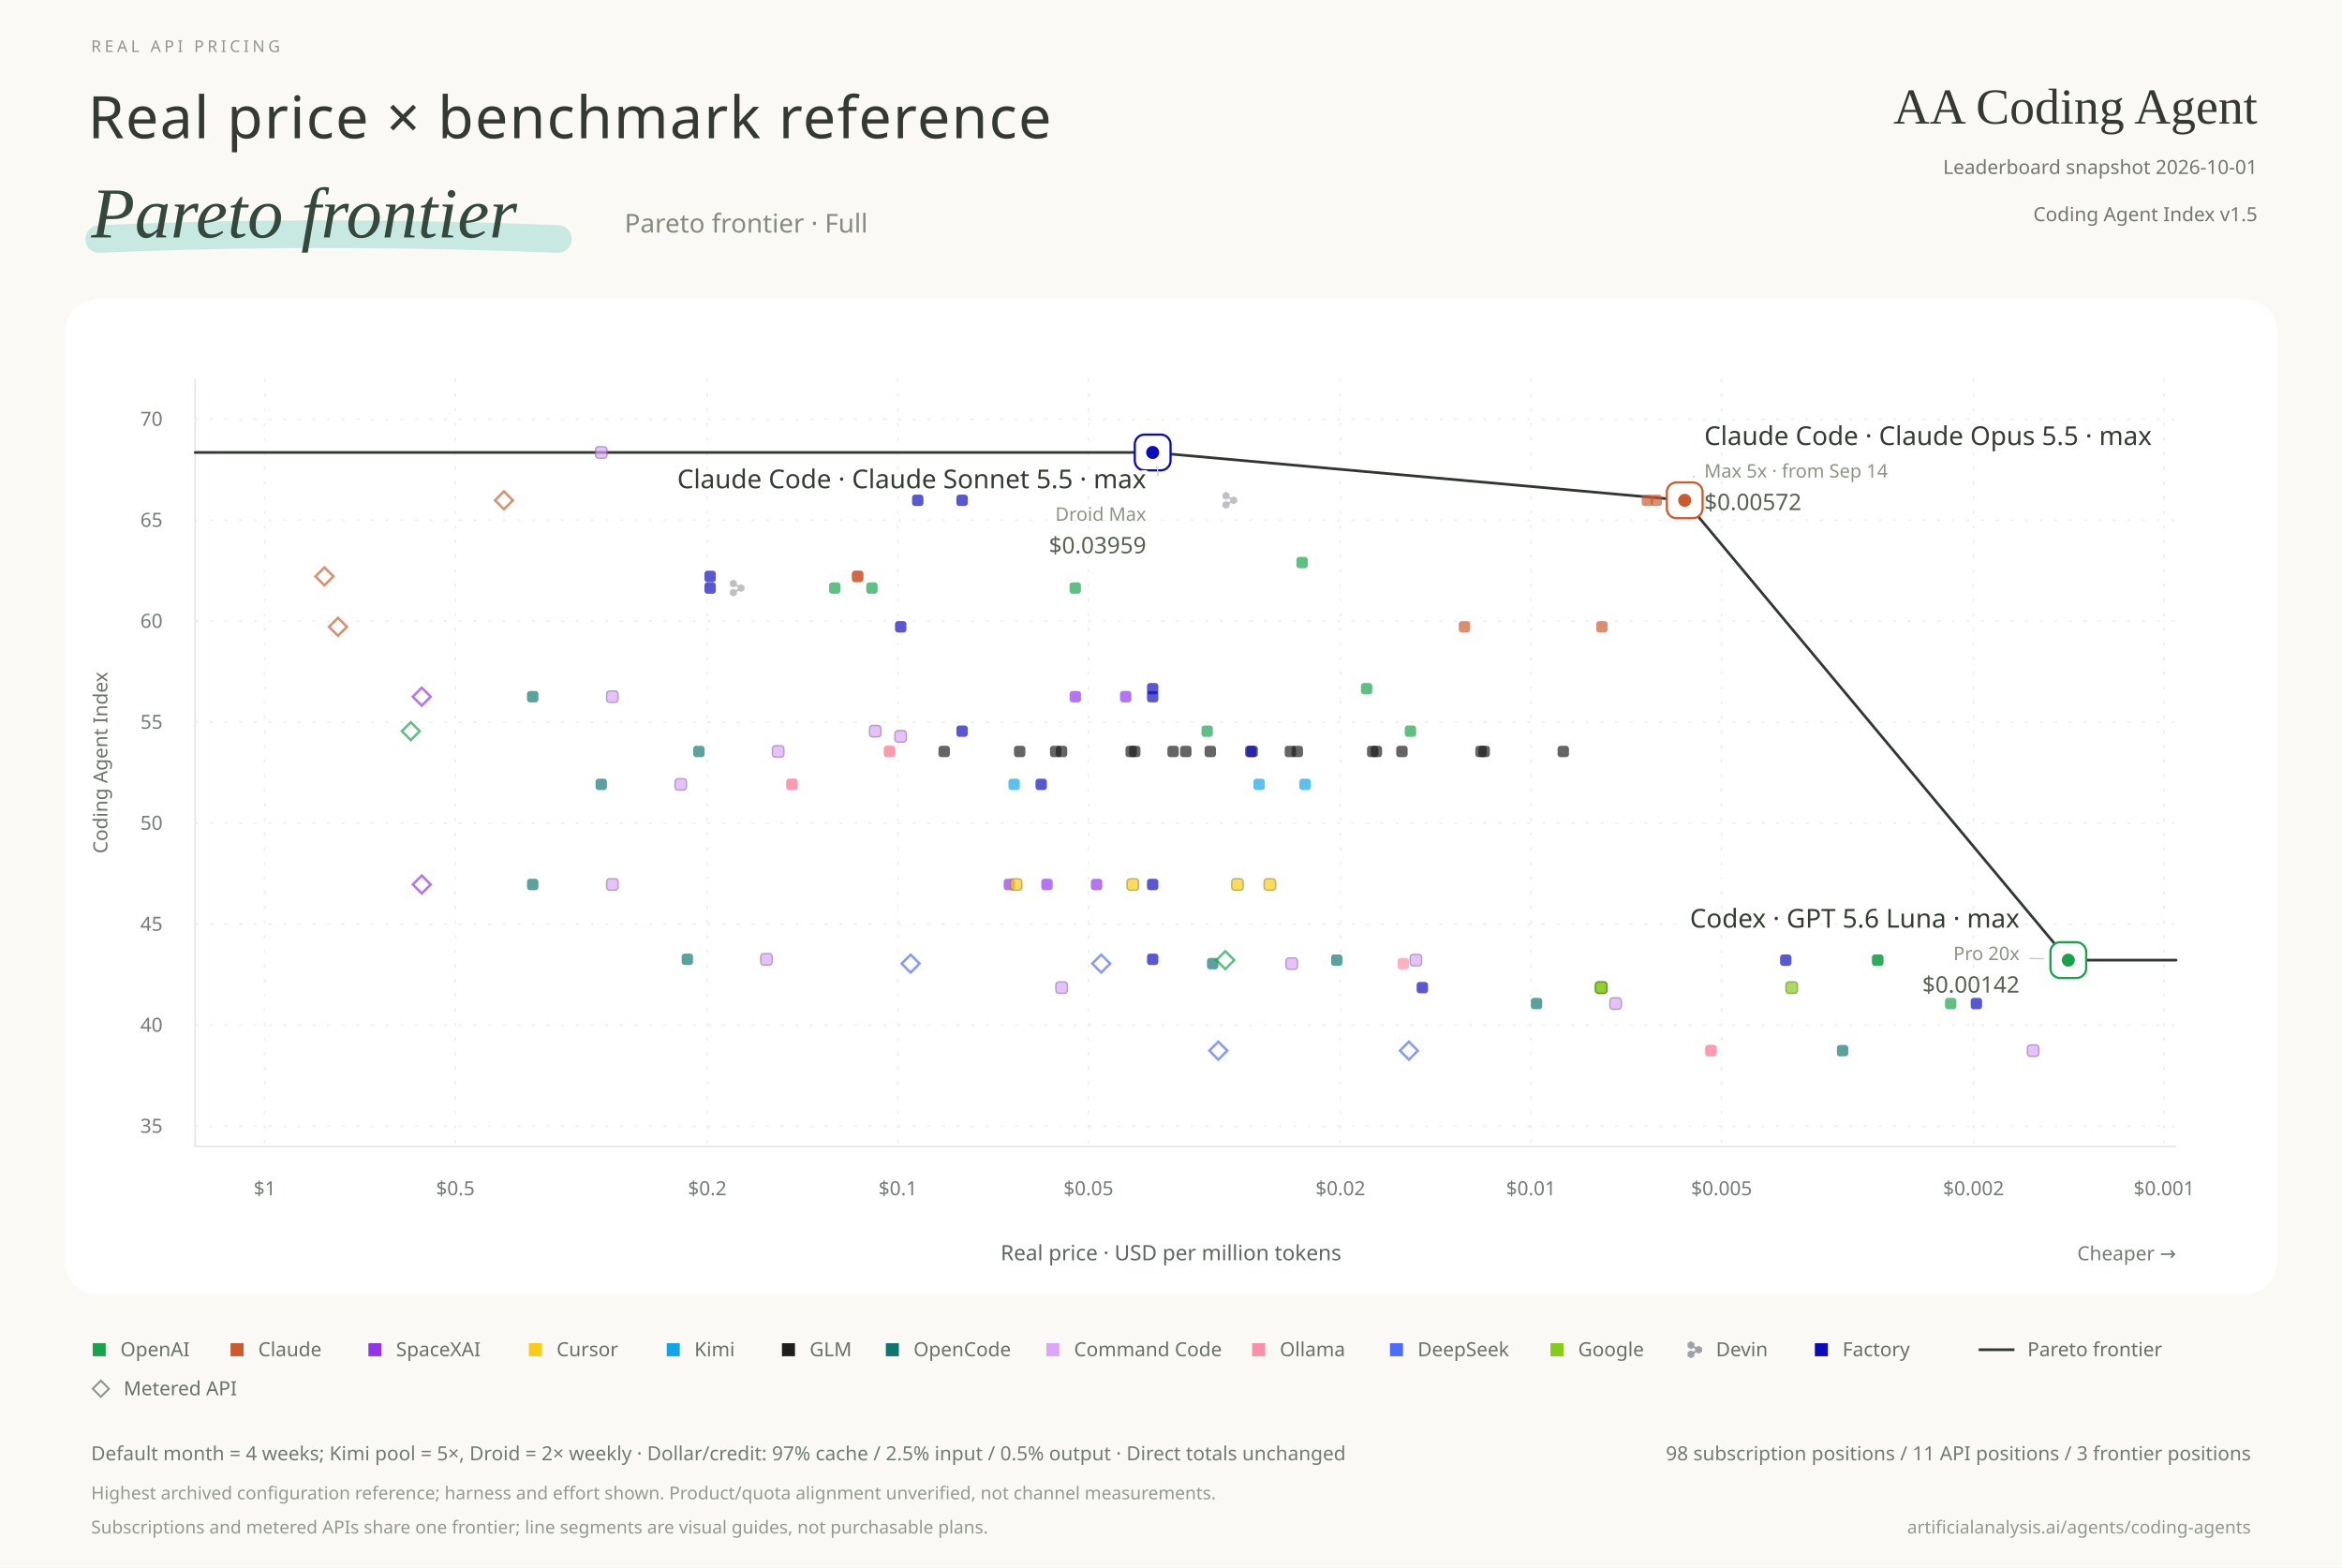
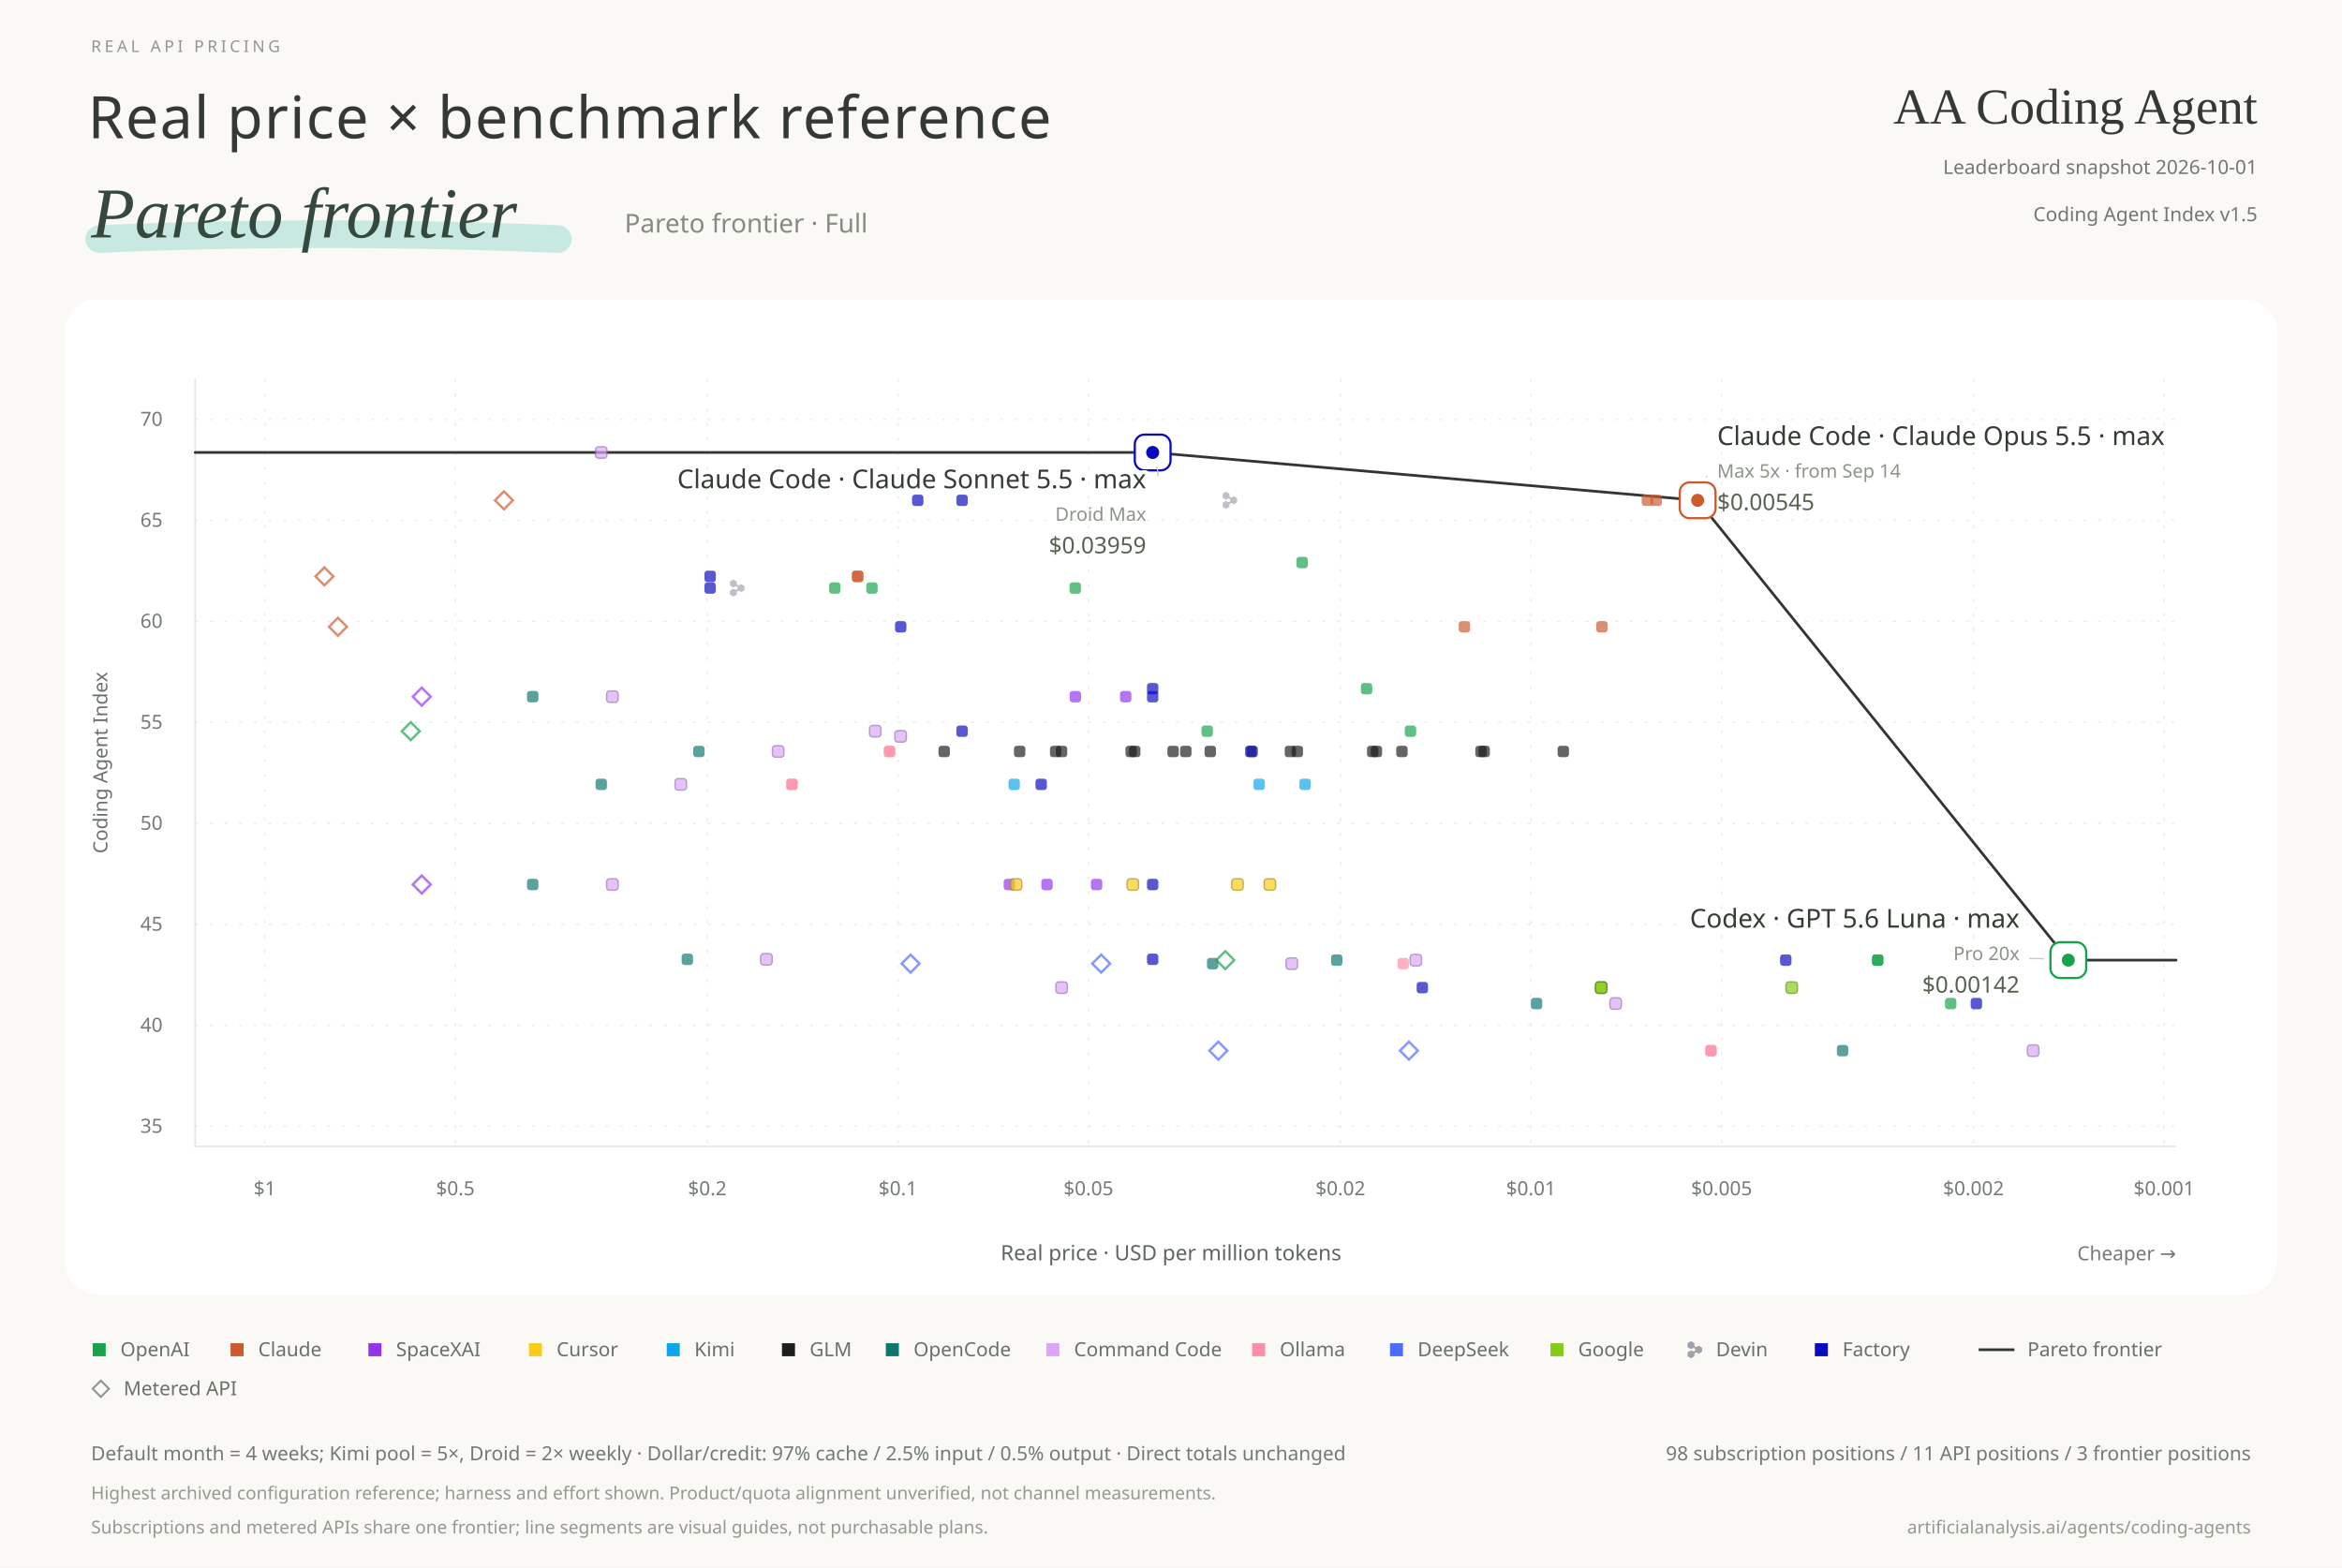
<svg xmlns="http://www.w3.org/2000/svg" width="1440" height="964" viewBox="0 0 1440 964" role="img" aria-labelledby="title desc">
  <style>text{font-family:"Microsoft YaHei","Segoe UI",sans-serif} .serif{font-family:"Times New Roman",serif} .number{font-family:"Segoe UI",sans-serif;font-variant-numeric:tabular-nums} .label-name{paint-order:stroke;stroke:#fff;stroke-width:5px;stroke-linejoin:round} .point:hover{opacity:1}</style>
  <rect width="1440" height="964" fill="#FAF9F6" />
  <text x="56.000" y="32.000" font-size="10" fill="#90968D" text-anchor="start" font-weight="400" letter-spacing="2.1">REAL API PRICING</text>
  <text x="54.000" y="85.000" font-size="36" fill="#343A33" text-anchor="start" font-weight="300" letter-spacing=".8">Real price × benchmark reference</text>
  <path d="M61 147 Q197 141 343 147" stroke="#9FDDD0" stroke-width="17" stroke-linecap="round" opacity=".55" fill="none" />
  <text x="56.000" y="146.000" font-size="44" fill="#35483E" text-anchor="start" font-weight="400" class="serif" font-style="italic">Pareto frontier</text>
  <text x="384.000" y="143.000" font-size="16" fill="#858B81" text-anchor="start" font-weight="300">Pareto frontier · Full</text>
  <text x="1388.000" y="76.000" font-size="31" fill="#343A33" text-anchor="end" font-weight="400" class="serif">AA Coding Agent</text>
  <text x="1388.000" y="107.000" font-size="12" fill="#737771" text-anchor="end" font-weight="400">Leaderboard snapshot  2026-10-01</text>
  <text x="1388.000" y="136.000" font-size="12" fill="#737771" text-anchor="end" font-weight="400">Coding Agent Index v1.5</text>
  <rect x="40" y="184" width="1360" height="612" rx="20" fill="#FFFFFF" />
  <path d="M1330.622 233V705" stroke="#E8EBE7" stroke-dasharray="2 7" opacity=".8" />
  <text x="1330.622" y="735.000" font-size="12" fill="#747B74" text-anchor="middle" font-weight="400" class="number">$0.001</text>
  <path d="M1213.438 233V705" stroke="#E8EBE7" stroke-dasharray="2 7" opacity=".8" />
  <text x="1213.438" y="735.000" font-size="12" fill="#747B74" text-anchor="middle" font-weight="400" class="number">$0.002</text>
  <path d="M1058.528 233V705" stroke="#E8EBE7" stroke-dasharray="2 7" opacity=".8" />
  <text x="1058.528" y="735.000" font-size="12" fill="#747B74" text-anchor="middle" font-weight="400" class="number">$0.005</text>
  <path d="M941.344 233V705" stroke="#E8EBE7" stroke-dasharray="2 7" opacity=".8" />
  <text x="941.344" y="735.000" font-size="12" fill="#747B74" text-anchor="middle" font-weight="400" class="number">$0.01</text>
  <path d="M824.160 233V705" stroke="#E8EBE7" stroke-dasharray="2 7" opacity=".8" />
  <text x="824.160" y="735.000" font-size="12" fill="#747B74" text-anchor="middle" font-weight="400" class="number">$0.02</text>
  <path d="M669.250 233V705" stroke="#E8EBE7" stroke-dasharray="2 7" opacity=".8" />
  <text x="669.250" y="735.000" font-size="12" fill="#747B74" text-anchor="middle" font-weight="400" class="number">$0.05</text>
  <path d="M552.066 233V705" stroke="#E8EBE7" stroke-dasharray="2 7" opacity=".8" />
  <text x="552.066" y="735.000" font-size="12" fill="#747B74" text-anchor="middle" font-weight="400" class="number">$0.1</text>
  <path d="M434.882 233V705" stroke="#E8EBE7" stroke-dasharray="2 7" opacity=".8" />
  <text x="434.882" y="735.000" font-size="12" fill="#747B74" text-anchor="middle" font-weight="400" class="number">$0.2</text>
  <path d="M279.972 233V705" stroke="#E8EBE7" stroke-dasharray="2 7" opacity=".8" />
  <text x="279.972" y="735.000" font-size="12" fill="#747B74" text-anchor="middle" font-weight="400" class="number">$0.5</text>
  <path d="M162.788 233V705" stroke="#E8EBE7" stroke-dasharray="2 7" opacity=".8" />
  <text x="162.788" y="735.000" font-size="12" fill="#747B74" text-anchor="middle" font-weight="400" class="number">$1</text>
  <path d="M120 692.579H1338" stroke="#E8EBE7" stroke-dasharray="2 7" opacity=".8" />
  <text x="100.000" y="696.579" font-size="12" fill="#747B74" text-anchor="end" font-weight="400" class="number">35</text>
  <path d="M120 630.474H1338" stroke="#E8EBE7" stroke-dasharray="2 7" opacity=".8" />
  <text x="100.000" y="634.474" font-size="12" fill="#747B74" text-anchor="end" font-weight="400" class="number">40</text>
  <path d="M120 568.368H1338" stroke="#E8EBE7" stroke-dasharray="2 7" opacity=".8" />
  <text x="100.000" y="572.368" font-size="12" fill="#747B74" text-anchor="end" font-weight="400" class="number">45</text>
  <path d="M120 506.263H1338" stroke="#E8EBE7" stroke-dasharray="2 7" opacity=".8" />
  <text x="100.000" y="510.263" font-size="12" fill="#747B74" text-anchor="end" font-weight="400" class="number">50</text>
  <path d="M120 444.158H1338" stroke="#E8EBE7" stroke-dasharray="2 7" opacity=".8" />
  <text x="100.000" y="448.158" font-size="12" fill="#747B74" text-anchor="end" font-weight="400" class="number">55</text>
  <path d="M120 382.053H1338" stroke="#E8EBE7" stroke-dasharray="2 7" opacity=".8" />
  <text x="100.000" y="386.053" font-size="12" fill="#747B74" text-anchor="end" font-weight="400" class="number">60</text>
  <path d="M120 319.947H1338" stroke="#E8EBE7" stroke-dasharray="2 7" opacity=".8" />
  <text x="100.000" y="323.947" font-size="12" fill="#747B74" text-anchor="end" font-weight="400" class="number">65</text>
  <path d="M120 257.842H1338" stroke="#E8EBE7" stroke-dasharray="2 7" opacity=".8" />
  <text x="100.000" y="261.842" font-size="12" fill="#747B74" text-anchor="end" font-weight="400" class="number">70</text>
  <path d="M120 233V705H1338" fill="none" stroke="#E3E7E2" />
  <text x="66.000" y="469.000" font-size="12" fill="#697169" text-anchor="middle" font-weight="400" transform="rotate(-90 66 469.0)">Coding Agent Index</text>
  <text x="720.000" y="775.000" font-size="13" fill="#5D655E" text-anchor="middle" font-weight="400">Real price · USD per million tokens</text>
  <text x="1338.000" y="775.000" font-size="12" fill="#737B74" text-anchor="end" font-weight="400">Cheaper →</text>
-   <path id="frontier" d="M120.000,278.240 L708.724,278.240 L1035.857,307.668 L1271.721,590.420 L1338.000,590.420" fill="none" stroke="#303630" stroke-width="1.65" stroke-linecap="round" stroke-linejoin="round" />
+   <path id="frontier" d="M120.000,278.240 L708.724,278.240 L1043.824,307.668 L1271.721,590.420 L1338.000,590.420" fill="none" stroke="#303630" stroke-width="1.65" stroke-linecap="round" stroke-linejoin="round" />
  <g class="point" data-billing="subscription" data-frontier="false" data-price="0.032467532" data-score="54.5591" data-x="742.248" data-y="449.634" transform="translate(742.248 449.634)">
    <rect x="-3.5" y="-3.5" width="7" height="7" rx="1.8" fill="#16A34A" opacity=".68" />
  </g>
  <g class="point" data-billing="subscription" data-frontier="false" data-price="0.015501473" data-score="54.5591" data-x="867.236" data-y="449.634" transform="translate(867.236 449.634)">
    <rect x="-3.5" y="-3.5" width="7" height="7" rx="1.8" fill="#16A34A" opacity=".68" />
  </g>
  <g class="point" data-billing="subscription" data-frontier="false" data-price="0.0028336639" data-score="43.2247" data-x="1154.533" data-y="590.420" transform="translate(1154.533 590.420)">
    <rect x="-3.5" y="-3.5" width="7" height="7" rx="1.8" fill="#16A34A" opacity=".68" />
  </g>
  <g class="point" data-billing="subscription" data-frontier="false" data-price="0.0028335836" data-score="43.2247" data-x="1154.538" data-y="590.420" transform="translate(1154.538 590.420)">
    <rect x="-3.5" y="-3.5" width="7" height="7" rx="1.8" fill="#16A34A" opacity=".68" />
  </g>
  <g class="point" data-billing="subscription" data-frontier="true" data-price="0.0014168019" data-score="43.2247" data-x="1271.721" data-y="590.420" transform="translate(1271.721 590.420)">
    <rect x="-11" y="-11" width="22" height="22" rx="6" fill="#FFF" stroke="#16A34A" stroke-width="1.35" />
    <circle r="4" fill="#16A34A" />
  </g>
  <g class="point" data-billing="subscription" data-frontier="false" data-price="0.12578616" data-score="61.645" data-x="513.281" data-y="361.620" transform="translate(513.281 361.620)">
    <rect x="-3.5" y="-3.5" width="7" height="7" rx="1.8" fill="#16A34A" opacity=".68" />
  </g>
  <g class="point" data-billing="subscription" data-frontier="false" data-price="0.018181818" data-score="56.6626" data-x="840.273" data-y="423.507" transform="translate(840.273 423.507)">
    <rect x="-3.5" y="-3.5" width="7" height="7" rx="1.8" fill="#16A34A" opacity=".68" />
  </g>
  <g class="point" data-billing="subscription" data-frontier="false" data-price="0.0021732044" data-score="41.0744" data-x="1199.396" data-y="617.129" transform="translate(1199.396 617.129)">
    <rect x="-3.5" y="-3.5" width="7" height="7" rx="1.8" fill="#16A34A" opacity=".68" />
  </g>
  <g class="point" data-billing="subscription" data-frontier="false" data-price="0.022988506" data-score="62.9078" data-x="800.616" data-y="345.935" transform="translate(800.616 345.935)">
    <rect x="-3.5" y="-3.5" width="7" height="7" rx="1.8" fill="#16A34A" opacity=".68" />
  </g>
  <g class="point" data-billing="subscription" data-frontier="false" data-price="0.052465897" data-score="61.645" data-x="661.112" data-y="361.620" transform="translate(661.112 361.620)">
    <rect x="-3.5" y="-3.5" width="7" height="7" rx="1.8" fill="#16A34A" opacity=".68" />
  </g>
  <g class="point" data-billing="subscription" data-frontier="false" data-price="0.1793722" data-score="61.645" data-x="453.285" data-y="361.620" transform="translate(453.285 361.620)">
    <path transform="translate(-4.46 -5.23) scale(0.091)" d="M0 38.652V14.835C7.06768e-06 13.788 0.546 12.821 1.431 12.298L21.581 0.393C22.467 -0.131 23.558 -0.131 24.444 0.393L44.594 12.298C45.48 12.821 46.025 13.788 46.025 14.835V26.998C46.114 31.04 48.201 34.938 51.872 37.108C55.544 39.277 59.886 39.178 63.351 37.235L73.644 31.153C74.53 30.63 75.621 30.63 76.507 31.153L96.657 43.058C97.543 43.582 98.088 44.549 98.088 45.596V69.406C98.088 70.453 97.543 71.42 96.657 71.943L76.507 83.849C75.621 84.372 74.53 84.372 73.644 83.849L63.434 77.816C59.956 75.828 55.574 75.71 51.873 77.896C48.202 80.065 46.115 83.963 46.026 88.005V100.165C46.026 101.212 45.48 102.179 44.595 102.702L24.445 114.607C23.559 115.131 22.468 115.131 21.582 114.607L1.432 102.702C0.547 102.179 0.001 101.212 0.001 100.165V76.355C0.001 75.308 0.547 74.341 1.432 73.817L21.582 61.912C22.468 61.389 23.559 61.389 24.445 61.912L34.762 68.008C38.222 69.937 42.553 70.031 46.215 67.867C49.916 65.68 52.006 61.737 52.063 57.66C51.975 53.619 49.887 49.303 46.216 47.133C42.545 44.964 38.202 45.063 34.737 47.006L24.397 53.15C23.507 53.679 22.409 53.678 21.52 53.149L1.423 41.184C0.542 40.66 -7.06754e-06 39.695 0 38.652Z" fill="#A1A1AA" opacity="0.68" />
  </g>
  <g class="point" data-billing="subscription" data-frontier="false" data-price="0.029895366" data-score="65.9886" data-x="756.202" data-y="307.668" transform="translate(756.202 307.668)">
    <path transform="translate(-4.46 -5.23) scale(0.091)" d="M0 38.652V14.835C7.06768e-06 13.788 0.546 12.821 1.431 12.298L21.581 0.393C22.467 -0.131 23.558 -0.131 24.444 0.393L44.594 12.298C45.48 12.821 46.025 13.788 46.025 14.835V26.998C46.114 31.04 48.201 34.938 51.872 37.108C55.544 39.277 59.886 39.178 63.351 37.235L73.644 31.153C74.53 30.63 75.621 30.63 76.507 31.153L96.657 43.058C97.543 43.582 98.088 44.549 98.088 45.596V69.406C98.088 70.453 97.543 71.42 96.657 71.943L76.507 83.849C75.621 84.372 74.53 84.372 73.644 83.849L63.434 77.816C59.956 75.828 55.574 75.71 51.873 77.896C48.202 80.065 46.115 83.963 46.026 88.005V100.165C46.026 101.212 45.48 102.179 44.595 102.702L24.445 114.607C23.559 115.131 22.468 115.131 21.582 114.607L1.432 102.702C0.547 102.179 0.001 101.212 0.001 100.165V76.355C0.001 75.308 0.547 74.341 1.432 73.817L21.582 61.912C22.468 61.389 23.559 61.389 24.445 61.912L34.762 68.008C38.222 69.937 42.553 70.031 46.215 67.867C49.916 65.68 52.006 61.737 52.063 57.66C51.975 53.619 49.887 49.303 46.216 47.133C42.545 44.964 38.202 45.063 34.737 47.006L24.397 53.15C23.507 53.679 22.409 53.678 21.52 53.149L1.423 41.184C0.542 40.66 -7.06754e-06 39.695 0 38.652Z" fill="#A1A1AA" opacity="0.68" />
  </g>
  <g class="point" data-billing="subscription" data-frontier="false" data-price="0.079176564" data-score="65.9886" data-x="591.540" data-y="307.668" transform="translate(591.540 307.668)">
    <rect x="-3.5" y="-3.5" width="7" height="7" rx="1.8" fill="#0A0ABF" opacity=".68" />
  </g>
  <g class="point" data-billing="subscription" data-frontier="false" data-price="0.093023256" data-score="65.9886" data-x="564.293" data-y="307.668" transform="translate(564.293 307.668)">
    <rect x="-3.5" y="-3.5" width="7" height="7" rx="1.8" fill="#0A0ABF" opacity=".68" />
  </g>
  <g class="point" data-billing="subscription" data-frontier="false" data-price="0.0077450601" data-score="41.8632" data-x="984.544" data-y="607.331" transform="translate(984.544 607.331)">
    <rect x="-3.5" y="-3.5" width="7" height="7" rx="1.8" fill="#84CC16" opacity=".68" stroke="#5A8B0F" stroke-width=".9" />
  </g>
  <g class="point" data-billing="subscription" data-frontier="false" data-price="0.0077481596" data-score="41.8632" data-x="984.477" data-y="607.331" transform="translate(984.477 607.331)">
    <rect x="-3.5" y="-3.5" width="7" height="7" rx="1.8" fill="#84CC16" opacity=".68" stroke="#5A8B0F" stroke-width=".9" />
  </g>
  <g class="point" data-billing="subscription" data-frontier="false" data-price="0.0038742735" data-score="41.8632" data-x="1101.653" data-y="607.331" transform="translate(1101.653 607.331)">
    <rect x="-3.5" y="-3.5" width="7" height="7" rx="1.8" fill="#84CC16" opacity=".68" stroke="#5A8B0F" stroke-width=".9" />
  </g>
  <g class="point" data-billing="subscription" data-frontier="false" data-price="0.0077249903" data-score="59.7264" data-x="984.983" data-y="385.451" transform="translate(984.983 385.451)">
    <rect x="-3.5" y="-3.5" width="7" height="7" rx="1.8" fill="#CC5A2E" opacity=".68" />
  </g>
  <g class="point" data-billing="subscription" data-frontier="false" data-price="0.012738854" data-score="59.7264" data-x="900.419" data-y="385.451" transform="translate(900.419 385.451)">
    <rect x="-3.5" y="-3.5" width="7" height="7" rx="1.8" fill="#CC5A2E" opacity=".68" />
  </g>
  <g class="point" data-billing="subscription" data-frontier="false" data-price="0.11574074" data-score="62.2225" data-x="527.352" data-y="354.447" transform="translate(527.352 354.447)">
    <rect x="-3.5" y="-3.5" width="7" height="7" rx="1.8" fill="#CC5A2E" opacity=".68" />
  </g>
  <g class="point" data-billing="subscription" data-frontier="false" data-price="0.0063415562" data-score="65.9886" data-x="1018.345" data-y="307.668" transform="translate(1018.345 307.668)">
    <rect x="-3.5" y="-3.5" width="7" height="7" rx="1.8" fill="#CC5A2E" opacity=".68" />
  </g>
-   <g class="point" data-billing="subscription" data-frontier="true" data-price="0.0057175529" data-score="65.9886" data-x="1035.857" data-y="307.668" transform="translate(1035.857 307.668)">
+   <g class="point" data-billing="subscription" data-frontier="true" data-price="0.0054543471" data-score="65.9886" data-x="1043.824" data-y="307.668" transform="translate(1043.824 307.668)">
    <rect x="-11" y="-11" width="22" height="22" rx="6" fill="#FFF" stroke="#CC5A2E" stroke-width="1.35" />
    <circle r="4" fill="#CC5A2E" />
  </g>
  <g class="point" data-billing="subscription" data-frontier="false" data-price="0.0065487885" data-score="65.9886" data-x="1012.909" data-y="307.668" transform="translate(1012.909 307.668)">
    <rect x="-3.5" y="-3.5" width="7" height="7" rx="1.8" fill="#CC5A2E" opacity=".68" />
  </g>
  <g class="point" data-billing="subscription" data-frontier="false" data-price="0.058139535" data-score="46.969" data-x="643.752" data-y="543.911" transform="translate(643.752 543.911)">
    <rect x="-3.5" y="-3.5" width="7" height="7" rx="1.8" fill="#9333EA" opacity=".68" />
  </g>
  <g class="point" data-billing="subscription" data-frontier="false" data-price="0.048543689" data-score="46.969" data-x="674.248" data-y="543.911" transform="translate(674.248 543.911)">
    <rect x="-3.5" y="-3.5" width="7" height="7" rx="1.8" fill="#9333EA" opacity=".68" />
  </g>
  <g class="point" data-billing="subscription" data-frontier="false" data-price="0.066666667" data-score="46.969" data-x="620.614" data-y="543.911" transform="translate(620.614 543.911)">
    <rect x="-3.5" y="-3.5" width="7" height="7" rx="1.8" fill="#9333EA" opacity=".68" />
  </g>
  <g class="point" data-billing="subscription" data-frontier="false" data-price="0.052447552" data-score="56.2676" data-x="661.171" data-y="428.413" transform="translate(661.171 428.413)">
    <rect x="-3.5" y="-3.5" width="7" height="7" rx="1.8" fill="#9333EA" opacity=".68" />
  </g>
  <g class="point" data-billing="subscription" data-frontier="false" data-price="0.043668122" data-score="56.2676" data-x="692.142" data-y="428.413" transform="translate(692.142 428.413)">
    <rect x="-3.5" y="-3.5" width="7" height="7" rx="1.8" fill="#9333EA" opacity=".68" />
  </g>
  <g class="point" data-billing="subscription" data-frontier="false" data-price="0.025849813" data-score="46.969" data-x="780.783" data-y="543.911" transform="translate(780.783 543.911)">
    <rect x="-3.5" y="-3.5" width="7" height="7" rx="1.8" fill="#FACC15" opacity=".68" stroke="#AA8B0E" stroke-width=".9" />
  </g>
  <g class="point" data-billing="subscription" data-frontier="false" data-price="0.065061809" data-score="46.969" data-x="624.734" data-y="543.911" transform="translate(624.734 543.911)">
    <rect x="-3.5" y="-3.5" width="7" height="7" rx="1.8" fill="#FACC15" opacity=".68" stroke="#AA8B0E" stroke-width=".9" />
  </g>
  <g class="point" data-billing="subscription" data-frontier="false" data-price="0.042553191" data-score="46.969" data-x="696.515" data-y="543.911" transform="translate(696.515 543.911)">
    <rect x="-3.5" y="-3.5" width="7" height="7" rx="1.8" fill="#FACC15" opacity=".68" stroke="#AA8B0E" stroke-width=".9" />
  </g>
  <g class="point" data-billing="subscription" data-frontier="false" data-price="0.029081039" data-score="46.969" data-x="760.871" data-y="543.911" transform="translate(760.871 543.911)">
    <rect x="-3.5" y="-3.5" width="7" height="7" rx="1.8" fill="#FACC15" opacity=".68" stroke="#AA8B0E" stroke-width=".9" />
  </g>
  <g class="point" data-billing="subscription" data-frontier="false" data-price="0.026878015" data-score="51.9259" data-x="774.189" data-y="482.341" transform="translate(774.189 482.341)">
    <rect x="-3.5" y="-3.5" width="7" height="7" rx="1.8" fill="#0EA5E9" opacity=".68" />
  </g>
  <g class="point" data-billing="subscription" data-frontier="false" data-price="0.065517241" data-score="51.9259" data-x="623.555" data-y="482.341" transform="translate(623.555 482.341)">
    <rect x="-3.5" y="-3.5" width="7" height="7" rx="1.8" fill="#0EA5E9" opacity=".68" />
  </g>
  <g class="point" data-billing="subscription" data-frontier="false" data-price="0.022742936" data-score="51.9259" data-x="802.432" data-y="482.341" transform="translate(802.432 482.341)">
    <rect x="-3.5" y="-3.5" width="7" height="7" rx="1.8" fill="#0EA5E9" opacity=".68" />
  </g>
  <g class="point" data-billing="subscription" data-frontier="false" data-price="0.084502269" data-score="53.5548" data-x="580.534" data-y="462.109" transform="translate(580.534 462.109)">
    <rect x="-3.5" y="-3.5" width="7" height="7" rx="1.8" fill="#1E1E1E" opacity=".68" />
  </g>
  <g class="point" data-billing="subscription" data-frontier="false" data-price="0.056334846" data-score="53.5548" data-x="649.083" data-y="462.109" transform="translate(649.083 462.109)">
    <rect x="-3.5" y="-3.5" width="7" height="7" rx="1.8" fill="#1E1E1E" opacity=".68" />
  </g>
  <g class="point" data-billing="subscription" data-frontier="false" data-price="0.042251135" data-score="53.5548" data-x="697.719" data-y="462.109" transform="translate(697.719 462.109)">
    <rect x="-3.5" y="-3.5" width="7" height="7" rx="1.8" fill="#1E1E1E" opacity=".68" />
  </g>
  <g class="point" data-billing="subscription" data-frontier="false" data-price="0.035089925" data-score="53.5548" data-x="729.116" data-y="462.109" transform="translate(729.116 462.109)">
    <rect x="-3.5" y="-3.5" width="7" height="7" rx="1.8" fill="#1E1E1E" opacity=".68" />
  </g>
  <g class="point" data-billing="subscription" data-frontier="false" data-price="0.023393284" data-score="53.5548" data-x="797.665" data-y="462.109" transform="translate(797.665 462.109)">
    <rect x="-3.5" y="-3.5" width="7" height="7" rx="1.8" fill="#1E1E1E" opacity=".68" />
  </g>
  <g class="point" data-billing="subscription" data-frontier="false" data-price="0.017544963" data-score="53.5548" data-x="846.301" data-y="462.109" transform="translate(846.301 462.109)">
    <rect x="-3.5" y="-3.5" width="7" height="7" rx="1.8" fill="#1E1E1E" opacity=".68" />
  </g>
  <g class="point" data-billing="subscription" data-frontier="false" data-price="0.064212177" data-score="53.5548" data-x="626.956" data-y="462.109" transform="translate(626.956 462.109)">
    <rect x="-3.5" y="-3.5" width="7" height="7" rx="1.8" fill="#1E1E1E" opacity=".68" />
  </g>
  <g class="point" data-billing="subscription" data-frontier="false" data-price="0.042808118" data-score="53.5548" data-x="695.505" data-y="462.109" transform="translate(695.505 462.109)">
    <rect x="-3.5" y="-3.5" width="7" height="7" rx="1.8" fill="#1E1E1E" opacity=".68" />
  </g>
  <g class="point" data-billing="subscription" data-frontier="false" data-price="0.032106088" data-score="53.5548" data-x="744.141" data-y="462.109" transform="translate(744.141 462.109)">
    <rect x="-3.5" y="-3.5" width="7" height="7" rx="1.8" fill="#1E1E1E" opacity=".68" />
  </g>
  <g class="point" data-billing="subscription" data-frontier="false" data-price="0.01778367" data-score="53.5548" data-x="844.016" data-y="462.109" transform="translate(844.016 462.109)">
    <rect x="-3.5" y="-3.5" width="7" height="7" rx="1.8" fill="#1E1E1E" opacity=".68" />
  </g>
  <g class="point" data-billing="subscription" data-frontier="false" data-price="0.01185578" data-score="53.5548" data-x="912.565" data-y="462.109" transform="translate(912.565 462.109)">
    <rect x="-3.5" y="-3.5" width="7" height="7" rx="1.8" fill="#1E1E1E" opacity=".68" />
  </g>
  <g class="point" data-billing="subscription" data-frontier="false" data-price="0.0088918349" data-score="53.5548" data-x="961.201" data-y="462.109" transform="translate(961.201 462.109)">
    <rect x="-3.5" y="-3.5" width="7" height="7" rx="1.8" fill="#1E1E1E" opacity=".68" />
  </g>
  <g class="point" data-billing="subscription" data-frontier="false" data-price="0.055141311" data-score="53.5548" data-x="652.703" data-y="462.109" transform="translate(652.703 462.109)">
    <rect x="-3.5" y="-3.5" width="7" height="7" rx="1.8" fill="#1E1E1E" opacity=".68" />
  </g>
  <g class="point" data-billing="subscription" data-frontier="false" data-price="0.036752379" data-score="53.5548" data-x="721.291" data-y="462.109" transform="translate(721.291 462.109)">
    <rect x="-3.5" y="-3.5" width="7" height="7" rx="1.8" fill="#1E1E1E" opacity=".68" />
  </g>
  <g class="point" data-billing="subscription" data-frontier="false" data-price="0.027565877" data-score="53.5548" data-x="769.917" data-y="462.109" transform="translate(769.917 462.109)">
    <rect x="-3.5" y="-3.5" width="7" height="7" rx="1.8" fill="#1E1E1E" opacity=".68" />
  </g>
  <g class="point" data-billing="subscription" data-frontier="false" data-price="0.023990051" data-score="53.5548" data-x="793.406" data-y="462.109" transform="translate(793.406 462.109)">
    <rect x="-3.5" y="-3.5" width="7" height="7" rx="1.8" fill="#1E1E1E" opacity=".68" />
  </g>
  <g class="point" data-billing="subscription" data-frontier="false" data-price="0.015989671" data-score="53.5548" data-x="861.994" data-y="462.109" transform="translate(861.994 462.109)">
    <rect x="-3.5" y="-3.5" width="7" height="7" rx="1.8" fill="#1E1E1E" opacity=".68" />
  </g>
  <g class="point" data-billing="subscription" data-frontier="false" data-price="0.011992946" data-score="53.5548" data-x="910.620" data-y="462.109" transform="translate(910.620 462.109)">
    <rect x="-3.5" y="-3.5" width="7" height="7" rx="1.8" fill="#1E1E1E" opacity=".68" />
  </g>
  <g class="point" data-billing="subscription" data-frontier="false" data-price="0.37735849" data-score="46.969" data-x="327.548" data-y="543.911" transform="translate(327.548 543.911)">
    <rect x="-3.5" y="-3.5" width="7" height="7" rx="1.8" fill="#0F766E" opacity=".68" />
  </g>
  <g class="point" data-billing="subscription" data-frontier="false" data-price="0.37735849" data-score="56.2676" data-x="327.548" data-y="428.413" transform="translate(327.548 428.413)">
    <rect x="-3.5" y="-3.5" width="7" height="7" rx="1.8" fill="#0F766E" opacity=".68" />
  </g>
  <g class="point" data-billing="subscription" data-frontier="false" data-price="0.020267531" data-score="43.2247" data-x="821.913" data-y="590.420" transform="translate(821.913 590.420)">
    <rect x="-3.5" y="-3.5" width="7" height="7" rx="1.8" fill="#0F766E" opacity=".68" />
  </g>
  <g class="point" data-billing="subscription" data-frontier="false" data-price="0.0098000784" data-score="41.0744" data-x="944.758" data-y="617.129" transform="translate(944.758 617.129)">
    <rect x="-3.5" y="-3.5" width="7" height="7" rx="1.8" fill="#0F766E" opacity=".68" />
  </g>
  <g class="point" data-billing="subscription" data-frontier="false" data-price="0.20618557" data-score="53.5548" data-x="429.732" data-y="462.109" transform="translate(429.732 462.109)">
    <rect x="-3.5" y="-3.5" width="7" height="7" rx="1.8" fill="#0F766E" opacity=".68" />
  </g>
  <g class="point" data-billing="subscription" data-frontier="false" data-price="0.29411765" data-score="51.9259" data-x="369.681" data-y="482.341" transform="translate(369.681 482.341)">
    <rect x="-3.5" y="-3.5" width="7" height="7" rx="1.8" fill="#0F766E" opacity=".68" />
  </g>
  <g class="point" data-billing="subscription" data-frontier="false" data-price="0.21505376" data-score="43.2653" data-x="422.613" data-y="589.915" transform="translate(422.613 589.915)">
    <rect x="-3.5" y="-3.5" width="7" height="7" rx="1.8" fill="#0F766E" opacity=".68" />
  </g>
  <g class="point" data-billing="subscription" data-frontier="false" data-price="0.031826862" data-score="43.052" data-x="745.617" data-y="592.565" transform="translate(745.617 592.565)">
    <rect x="-3.5" y="-3.5" width="7" height="7" rx="1.8" fill="#0F766E" opacity=".68" />
  </g>
  <g class="point" data-billing="subscription" data-frontier="false" data-price="0.0032199897" data-score="38.7425" data-x="1132.926" data-y="646.093" transform="translate(1132.926 646.093)">
    <rect x="-3.5" y="-3.5" width="7" height="7" rx="1.8" fill="#0F766E" opacity=".68" />
  </g>
  <g class="point" data-billing="subscription" data-frontier="false" data-price="0.10857763" data-score="54.5591" data-x="538.153" data-y="449.634" transform="translate(538.153 449.634)">
    <rect x="-3.5" y="-3.5" width="7" height="7" rx="1.8" fill="#DBA6FA" opacity=".68" stroke="#9571AA" stroke-width=".9" />
  </g>
  <g class="point" data-billing="subscription" data-frontier="false" data-price="0.0016099948" data-score="38.7425" data-x="1250.110" data-y="646.093" transform="translate(1250.110 646.093)">
    <rect x="-3.5" y="-3.5" width="7" height="7" rx="1.8" fill="#DBA6FA" opacity=".68" stroke="#9571AA" stroke-width=".9" />
  </g>
  <g class="point" data-billing="subscription" data-frontier="false" data-price="0.055126792" data-score="41.8632" data-x="652.748" data-y="607.331" transform="translate(652.748 607.331)">
    <rect x="-3.5" y="-3.5" width="7" height="7" rx="1.8" fill="#DBA6FA" opacity=".68" stroke="#9571AA" stroke-width=".9" />
  </g>
  <g class="point" data-billing="subscription" data-frontier="false" data-price="0.023872046" data-score="43.052" data-x="794.240" data-y="592.565" transform="translate(794.240 592.565)">
    <rect x="-3.5" y="-3.5" width="7" height="7" rx="1.8" fill="#DBA6FA" opacity=".68" stroke="#9571AA" stroke-width=".9" />
  </g>
  <g class="point" data-billing="subscription" data-frontier="false" data-price="0.015199878" data-score="43.2247" data-x="870.558" data-y="590.420" transform="translate(870.558 590.420)">
    <rect x="-3.5" y="-3.5" width="7" height="7" rx="1.8" fill="#DBA6FA" opacity=".68" stroke="#9571AA" stroke-width=".9" />
  </g>
  <g class="point" data-billing="subscription" data-frontier="false" data-price="0.16129032" data-score="43.2653" data-x="471.249" data-y="589.915" transform="translate(471.249 589.915)">
    <rect x="-3.5" y="-3.5" width="7" height="7" rx="1.8" fill="#DBA6FA" opacity=".68" stroke="#9571AA" stroke-width=".9" />
  </g>
  <g class="point" data-billing="subscription" data-frontier="false" data-price="0.28248588" data-score="56.2676" data-x="376.503" data-y="428.413" transform="translate(376.503 428.413)">
    <rect x="-3.5" y="-3.5" width="7" height="7" rx="1.8" fill="#DBA6FA" opacity=".68" stroke="#9571AA" stroke-width=".9" />
  </g>
  <g class="point" data-billing="subscription" data-frontier="false" data-price="0.0073502389" data-score="41.0744" data-x="993.390" data-y="617.129" transform="translate(993.390 617.129)">
    <rect x="-3.5" y="-3.5" width="7" height="7" rx="1.8" fill="#DBA6FA" opacity=".68" stroke="#9571AA" stroke-width=".9" />
  </g>
  <g class="point" data-billing="subscription" data-frontier="false" data-price="0.15455951" data-score="53.5548" data-x="478.455" data-y="462.109" transform="translate(478.455 462.109)">
    <rect x="-3.5" y="-3.5" width="7" height="7" rx="1.8" fill="#DBA6FA" opacity=".68" stroke="#9571AA" stroke-width=".9" />
  </g>
  <g class="point" data-billing="subscription" data-frontier="false" data-price="0.099009901" data-score="54.3027" data-x="553.748" data-y="452.819" transform="translate(553.748 452.819)">
    <rect x="-3.5" y="-3.5" width="7" height="7" rx="1.8" fill="#DBA6FA" opacity=".68" stroke="#9571AA" stroke-width=".9" />
  </g>
  <g class="point" data-billing="subscription" data-frontier="false" data-price="0.22026432" data-score="51.9259" data-x="418.565" data-y="482.341" transform="translate(418.565 482.341)">
    <rect x="-3.5" y="-3.5" width="7" height="7" rx="1.8" fill="#DBA6FA" opacity=".68" stroke="#9571AA" stroke-width=".9" />
  </g>
  <g class="point" data-billing="subscription" data-frontier="false" data-price="0.28248588" data-score="46.969" data-x="376.503" data-y="543.911" transform="translate(376.503 543.911)">
    <rect x="-3.5" y="-3.5" width="7" height="7" rx="1.8" fill="#DBA6FA" opacity=".68" stroke="#9571AA" stroke-width=".9" />
  </g>
  <g class="point" data-billing="subscription" data-frontier="false" data-price="0.29411765" data-score="68.3578" data-x="369.681" data-y="278.240" transform="translate(369.681 278.240)">
    <rect x="-3.5" y="-3.5" width="7" height="7" rx="1.8" fill="#DBA6FA" opacity=".68" stroke="#9571AA" stroke-width=".9" />
  </g>
  <g class="point" data-billing="subscription" data-frontier="false" data-price="0.0051966949" data-score="38.7425" data-x="1052.005" data-y="646.093" transform="translate(1052.005 646.093)">
    <rect x="-3.5" y="-3.5" width="7" height="7" rx="1.8" fill="#FC8EA7" opacity=".68" />
  </g>
  <g class="point" data-billing="subscription" data-frontier="false" data-price="0.015913431" data-score="43.052" data-x="862.802" data-y="592.565" transform="translate(862.802 592.565)">
    <rect x="-3.5" y="-3.5" width="7" height="7" rx="1.8" fill="#FC8EA7" opacity=".68" />
  </g>
  <g class="point" data-billing="subscription" data-frontier="false" data-price="0.10309278" data-score="53.5548" data-x="546.916" data-y="462.109" transform="translate(546.916 462.109)">
    <rect x="-3.5" y="-3.5" width="7" height="7" rx="1.8" fill="#FC8EA7" opacity=".68" />
  </g>
  <g class="point" data-billing="subscription" data-frontier="false" data-price="0.14695077" data-score="51.9259" data-x="486.990" data-y="482.341" transform="translate(486.990 482.341)">
    <rect x="-3.5" y="-3.5" width="7" height="7" rx="1.8" fill="#FC8EA7" opacity=".68" />
  </g>
  <g class="point" data-billing="subscription" data-frontier="false" data-price="0.0051966679" data-score="38.7425" data-x="1052.006" data-y="646.093" transform="translate(1052.006 646.093)">
    <rect x="-3.5" y="-3.5" width="7" height="7" rx="1.8" fill="#FC8EA7" opacity=".68" />
  </g>
  <g class="point" data-billing="subscription" data-frontier="false" data-price="0.10307153" data-score="53.5548" data-x="546.951" data-y="462.109" transform="translate(546.951 462.109)">
    <rect x="-3.5" y="-3.5" width="7" height="7" rx="1.8" fill="#FC8EA7" opacity=".68" />
  </g>
  <g class="point" data-billing="subscription" data-frontier="false" data-price="0.14699397" data-score="51.9259" data-x="486.940" data-y="482.341" transform="translate(486.940 482.341)">
    <rect x="-3.5" y="-3.5" width="7" height="7" rx="1.8" fill="#FC8EA7" opacity=".68" />
  </g>
  <g class="point" data-billing="subscription" data-frontier="false" data-price="0.11575414" data-score="62.2225" data-x="527.333" data-y="354.447" transform="translate(527.333 354.447)">
    <rect x="-3.5" y="-3.5" width="7" height="7" rx="1.8" fill="#CC5A2E" opacity=".68" />
  </g>
  <g class="point" data-billing="subscription" data-frontier="false" data-price="0.10989011" data-score="61.645" data-x="536.122" data-y="361.620" transform="translate(536.122 361.620)">
    <rect x="-3.5" y="-3.5" width="7" height="7" rx="1.8" fill="#16A34A" opacity=".68" />
  </g>
  <g class="point" data-billing="subscription" data-frontier="false" data-price="0.19794141" data-score="62.2225" data-x="436.631" data-y="354.447" transform="translate(436.631 354.447)">
    <rect x="-3.5" y="-3.5" width="7" height="7" rx="1.8" fill="#0A0ABF" opacity=".68" />
  </g>
  <g class="point" data-billing="subscription" data-frontier="false" data-price="0.098970705" data-score="59.7264" data-x="553.815" data-y="385.451" transform="translate(553.815 385.451)">
    <rect x="-3.5" y="-3.5" width="7" height="7" rx="1.8" fill="#0A0ABF" opacity=".68" />
  </g>
  <g class="point" data-billing="subscription" data-frontier="true" data-price="0.039588282" data-score="68.3578" data-x="708.724" data-y="278.240" transform="translate(708.724 278.240)">
    <rect x="-11" y="-11" width="22" height="22" rx="6" fill="#FFF" stroke="#0A0ABF" stroke-width="1.35" />
    <circle r="4" fill="#0A0ABF" />
  </g>
  <g class="point" data-billing="subscription" data-frontier="false" data-price="0.19794141" data-score="61.645" data-x="436.631" data-y="361.620" transform="translate(436.631 361.620)">
    <rect x="-3.5" y="-3.5" width="7" height="7" rx="1.8" fill="#0A0ABF" opacity=".68" />
  </g>
  <g class="point" data-billing="subscription" data-frontier="false" data-price="0.039588282" data-score="56.6626" data-x="708.724" data-y="423.507" transform="translate(708.724 423.507)">
    <rect x="-3.5" y="-3.5" width="7" height="7" rx="1.8" fill="#0A0ABF" opacity=".68" />
  </g>
  <g class="point" data-billing="subscription" data-frontier="false" data-price="0.0019794141" data-score="41.0744" data-x="1215.187" data-y="617.129" transform="translate(1215.187 617.129)">
    <rect x="-3.5" y="-3.5" width="7" height="7" rx="1.8" fill="#0A0ABF" opacity=".68" />
  </g>
  <g class="point" data-billing="subscription" data-frontier="false" data-price="0.079176564" data-score="54.5591" data-x="591.540" data-y="449.634" transform="translate(591.540 449.634)">
    <rect x="-3.5" y="-3.5" width="7" height="7" rx="1.8" fill="#0A0ABF" opacity=".68" />
  </g>
  <g class="point" data-billing="subscription" data-frontier="false" data-price="0.0039588282" data-score="43.2247" data-x="1098.003" data-y="590.420" transform="translate(1098.003 590.420)">
    <rect x="-3.5" y="-3.5" width="7" height="7" rx="1.8" fill="#0A0ABF" opacity=".68" />
  </g>
  <g class="point" data-billing="subscription" data-frontier="false" data-price="0.014845606" data-score="41.8632" data-x="874.545" data-y="607.331" transform="translate(874.545 607.331)">
    <rect x="-3.5" y="-3.5" width="7" height="7" rx="1.8" fill="#0A0ABF" opacity=".68" />
  </g>
  <g class="point" data-billing="subscription" data-frontier="false" data-price="0.039588282" data-score="56.2676" data-x="708.724" data-y="428.413" transform="translate(708.724 428.413)">
    <rect x="-3.5" y="-3.5" width="7" height="7" rx="1.8" fill="#0A0ABF" opacity=".68" />
  </g>
  <g class="point" data-billing="subscription" data-frontier="false" data-price="0.039588282" data-score="46.969" data-x="708.724" data-y="543.911" transform="translate(708.724 543.911)">
    <rect x="-3.5" y="-3.5" width="7" height="7" rx="1.8" fill="#0A0ABF" opacity=".68" />
  </g>
  <g class="point" data-billing="subscription" data-frontier="false" data-price="0.027711962" data-score="53.5548" data-x="769.023" data-y="462.109" transform="translate(769.023 462.109)">
    <rect x="-3.5" y="-3.5" width="7" height="7" rx="1.8" fill="#0A0ABF" opacity=".68" />
  </g>
  <g class="point" data-billing="subscription" data-frontier="false" data-price="0.059382423" data-score="51.9259" data-x="640.176" data-y="482.341" transform="translate(640.176 482.341)">
    <rect x="-3.5" y="-3.5" width="7" height="7" rx="1.8" fill="#0A0ABF" opacity=".68" />
  </g>
  <g class="point" data-billing="subscription" data-frontier="false" data-price="0.039588282" data-score="43.2653" data-x="708.724" data-y="589.915" transform="translate(708.724 589.915)">
    <rect x="-3.5" y="-3.5" width="7" height="7" rx="1.8" fill="#0A0ABF" opacity=".68" />
  </g>
  <g class="point" data-billing="metered" data-frontier="false" data-price="0.01559" data-score="38.7425" data-x="866.273" data-y="646.093" transform="translate(866.273 646.093)">
    <path d="M0 -5.5L5.5 0 0 5.5 -5.5 0Z" fill="white" stroke="#4D6BFE" stroke-width="1.5" opacity=".68" />
  </g>
  <g class="point" data-billing="metered" data-frontier="false" data-price="0.03118" data-score="38.7425" data-x="749.089" data-y="646.093" transform="translate(749.089 646.093)">
    <path d="M0 -5.5L5.5 0 0 5.5 -5.5 0Z" fill="white" stroke="#4D6BFE" stroke-width="1.5" opacity=".68" />
  </g>
  <g class="point" data-billing="metered" data-frontier="false" data-price="0.04774" data-score="43.052" data-x="677.070" data-y="592.565" transform="translate(677.070 592.565)">
    <path d="M0 -5.5L5.5 0 0 5.5 -5.5 0Z" fill="white" stroke="#4D6BFE" stroke-width="1.5" opacity=".68" />
  </g>
  <g class="point" data-billing="metered" data-frontier="false" data-price="0.09548" data-score="43.052" data-x="559.886" data-y="592.565" transform="translate(559.886 592.565)">
    <path d="M0 -5.5L5.5 0 0 5.5 -5.5 0Z" fill="white" stroke="#4D6BFE" stroke-width="1.5" opacity=".68" />
  </g>
  <g class="point" data-billing="metered" data-frontier="false" data-price="0.588" data-score="54.5591" data-x="252.564" data-y="449.634" transform="translate(252.564 449.634)">
    <path d="M0 -5.5L5.5 0 0 5.5 -5.5 0Z" fill="white" stroke="#16A34A" stroke-width="1.5" opacity=".68" />
  </g>
  <g class="point" data-billing="metered" data-frontier="false" data-price="0.565" data-score="46.969" data-x="259.310" data-y="543.911" transform="translate(259.310 543.911)">
    <path d="M0 -5.5L5.5 0 0 5.5 -5.5 0Z" fill="white" stroke="#9333EA" stroke-width="1.5" opacity=".68" />
  </g>
  <g class="point" data-billing="metered" data-frontier="false" data-price="0.565" data-score="56.2676" data-x="259.310" data-y="428.413" transform="translate(259.310 428.413)">
    <path d="M0 -5.5L5.5 0 0 5.5 -5.5 0Z" fill="white" stroke="#9333EA" stroke-width="1.5" opacity=".68" />
  </g>
  <g class="point" data-billing="metered" data-frontier="false" data-price="0.76625" data-score="59.7264" data-x="207.800" data-y="385.451" transform="translate(207.800 385.451)">
    <path d="M0 -5.5L5.5 0 0 5.5 -5.5 0Z" fill="white" stroke="#CC5A2E" stroke-width="1.5" opacity=".68" />
  </g>
  <g class="point" data-billing="metered" data-frontier="false" data-price="0.805" data-score="62.2225" data-x="199.459" data-y="354.447" transform="translate(199.459 354.447)">
    <path d="M0 -5.5L5.5 0 0 5.5 -5.5 0Z" fill="white" stroke="#CC5A2E" stroke-width="1.5" opacity=".68" />
  </g>
  <g class="point" data-billing="metered" data-frontier="false" data-price="0.419" data-score="65.9886" data-x="309.852" data-y="307.668" transform="translate(309.852 307.668)">
    <path d="M0 -5.5L5.5 0 0 5.5 -5.5 0Z" fill="white" stroke="#CC5A2E" stroke-width="1.5" opacity=".68" />
  </g>
  <g class="point" data-billing="metered" data-frontier="false" data-price="0.0304" data-score="43.2247" data-x="753.372" data-y="590.420" transform="translate(753.372 590.420)">
    <path d="M0 -5.5L5.5 0 0 5.5 -5.5 0Z" fill="white" stroke="#16A34A" stroke-width="1.5" opacity=".68" />
  </g>
  <g class="front-label" data-model="claude-sonnet-5.5">
    <path d="M711.978,292.883Q711.978,287.240 710.724,287.240" stroke="#C4CDC3" stroke-width=".8" fill="none" />
    <text x="704.724" y="300.240" font-size="16" fill="#343C34" text-anchor="end" font-weight="400" class="label-name">Claude Code · Claude Sonnet 5.5 · max</text>
    <text x="704.724" y="320.240" font-size="11.5" fill="#8B9487" text-anchor="end" font-weight="400">Droid Max</text>
    <text x="704.724" y="340.240" font-size="14" fill="#566150" text-anchor="end" font-weight="400" class="number">$0.03959</text>
  </g>
  <g class="front-label" data-model="claude-opus-5.5">
-     <path d="M1041.428,293.741Q1041.428,292.668 1041.857,292.668" stroke="#C4CDC3" stroke-width=".8" fill="none" />
-     <text x="1047.857" y="273.668" font-size="16" fill="#343C34" text-anchor="start" font-weight="400" class="label-name">Claude Code · Claude Opus 5.5 · max</text>
-     <text x="1047.857" y="293.668" font-size="11.5" fill="#8B9487" text-anchor="start" font-weight="400">Max 5x · from Sep 14</text>
-     <text x="1047.857" y="313.668" font-size="14" fill="#566150" text-anchor="start" font-weight="400" class="number">$0.00572</text>
+     <path d="M1049.395,293.741Q1049.395,292.668 1049.824,292.668" stroke="#C4CDC3" stroke-width=".8" fill="none" />
+     <text x="1055.824" y="273.668" font-size="16" fill="#343C34" text-anchor="start" font-weight="400" class="label-name">Claude Code · Claude Opus 5.5 · max</text>
+     <text x="1055.824" y="293.668" font-size="11.5" fill="#8B9487" text-anchor="start" font-weight="400">Max 5x · from Sep 14</text>
+     <text x="1055.824" y="313.668" font-size="14" fill="#566150" text-anchor="start" font-weight="400" class="number">$0.00545</text>
  </g>
  <g class="front-label" data-model="gpt-5.6-luna">
    <path d="M1256.734,589.795Q1256.734,589.420 1247.721,589.420" stroke="#C4CDC3" stroke-width=".8" fill="none" />
    <text x="1241.721" y="570.420" font-size="16" fill="#343C34" text-anchor="end" font-weight="400" class="label-name">Codex · GPT 5.6 Luna · max</text>
    <text x="1241.721" y="590.420" font-size="11.5" fill="#8B9487" text-anchor="end" font-weight="400">Pro 20x</text>
    <text x="1241.721" y="610.420" font-size="14" fill="#566150" text-anchor="end" font-weight="400" class="number">$0.00142</text>
  </g>
  <rect x="57" y="826" width="8" height="8" fill="#16A34A" />
  <text x="74.000" y="834.000" font-size="12" fill="#687168" text-anchor="start" font-weight="400">OpenAI</text>
  <rect x="141.76" y="826" width="8" height="8" fill="#CC5A2E" />
  <text x="158.760" y="834.000" font-size="12" fill="#687168" text-anchor="start" font-weight="400">Claude</text>
  <rect x="226.52" y="826" width="8" height="8" fill="#9333EA" />
  <text x="243.520" y="834.000" font-size="12" fill="#687168" text-anchor="start" font-weight="400">SpaceXAI</text>
  <rect x="325.2" y="826" width="8" height="8" fill="#FACC15" />
  <text x="342.200" y="834.000" font-size="12" fill="#687168" text-anchor="start" font-weight="400">Cursor</text>
  <rect x="409.96" y="826" width="8" height="8" fill="#0EA5E9" />
  <text x="426.960" y="834.000" font-size="12" fill="#687168" text-anchor="start" font-weight="400">Kimi</text>
  <rect x="480.8" y="826" width="8" height="8" fill="#1E1E1E" />
  <text x="497.800" y="834.000" font-size="12" fill="#687168" text-anchor="start" font-weight="400">GLM</text>
  <rect x="544.68" y="826" width="8" height="8" fill="#0F766E" />
  <text x="561.680" y="834.000" font-size="12" fill="#687168" text-anchor="start" font-weight="400">OpenCode</text>
  <rect x="643.36" y="826" width="8" height="8" fill="#DBA6FA" />
  <text x="660.360" y="834.000" font-size="12" fill="#687168" text-anchor="start" font-weight="400">Command Code</text>
  <rect x="769.88" y="826" width="8" height="8" fill="#FC8EA7" />
  <text x="786.880" y="834.000" font-size="12" fill="#687168" text-anchor="start" font-weight="400">Ollama</text>
  <rect x="854.64" y="826" width="8" height="8" fill="#4D6BFE" />
  <text x="871.640" y="834.000" font-size="12" fill="#687168" text-anchor="start" font-weight="400">DeepSeek</text>
  <rect x="953.32" y="826" width="8" height="8" fill="#84CC16" />
  <text x="970.320" y="834.000" font-size="12" fill="#687168" text-anchor="start" font-weight="400">Google</text>
  <path transform="translate(1037.62 824.77) scale(0.091)" d="M0 38.652V14.835C7.06768e-06 13.788 0.546 12.821 1.431 12.298L21.581 0.393C22.467 -0.131 23.558 -0.131 24.444 0.393L44.594 12.298C45.48 12.821 46.025 13.788 46.025 14.835V26.998C46.114 31.04 48.201 34.938 51.872 37.108C55.544 39.277 59.886 39.178 63.351 37.235L73.644 31.153C74.53 30.63 75.621 30.63 76.507 31.153L96.657 43.058C97.543 43.582 98.088 44.549 98.088 45.596V69.406C98.088 70.453 97.543 71.42 96.657 71.943L76.507 83.849C75.621 84.372 74.53 84.372 73.644 83.849L63.434 77.816C59.956 75.828 55.574 75.71 51.873 77.896C48.202 80.065 46.115 83.963 46.026 88.005V100.165C46.026 101.212 45.48 102.179 44.595 102.702L24.445 114.607C23.559 115.131 22.468 115.131 21.582 114.607L1.432 102.702C0.547 102.179 0.001 101.212 0.001 100.165V76.355C0.001 75.308 0.547 74.341 1.432 73.817L21.582 61.912C22.468 61.389 23.559 61.389 24.445 61.912L34.762 68.008C38.222 69.937 42.553 70.031 46.215 67.867C49.916 65.68 52.006 61.737 52.063 57.66C51.975 53.619 49.887 49.303 46.216 47.133C42.545 44.964 38.202 45.063 34.737 47.006L24.397 53.15C23.507 53.679 22.409 53.678 21.52 53.149L1.423 41.184C0.542 40.66 -7.06754e-06 39.695 0 38.652Z" fill="#A1A1AA" opacity="1.0" />
  <text x="1055.080" y="834.000" font-size="12" fill="#687168" text-anchor="start" font-weight="400">Devin</text>
  <rect x="1115.88" y="826" width="8" height="8" fill="#0A0ABF" />
  <text x="1132.880" y="834.000" font-size="12" fill="#687168" text-anchor="start" font-weight="400">Factory</text>
  <path d="M1216.6 830h22" stroke="#303630" stroke-width="1.65" />
  <text x="1246.600" y="834.000" font-size="12" fill="#687168" text-anchor="start" font-weight="400">Pareto frontier</text>
  <path d="M62 849l5 5-5 5-5-5Z" fill="none" stroke="#8B958D" stroke-width="1.2" />
  <text x="76.000" y="858.000" font-size="12" fill="#687168" text-anchor="start" font-weight="400">Metered API</text>
  <text x="56.000" y="898.000" font-size="12" fill="#727B72" text-anchor="start" font-weight="400">Default month = 4 weeks; Kimi pool = 5×, Droid = 2× weekly · Dollar/credit: 97% cache / 2.5% input / 0.5% output · Direct totals unchanged</text>
  <text x="1384.000" y="898.000" font-size="12" fill="#727B72" text-anchor="end" font-weight="400">98 subscription positions / 11 API positions / 3 frontier positions</text>
  <text x="56.000" y="922.000" font-size="11" fill="#929A90" text-anchor="start" font-weight="400">Highest archived configuration reference; harness and effort shown. Product/quota alignment unverified, not channel measurements.</text>
  <text x="56.000" y="943.000" font-size="11" fill="#929A90" text-anchor="start" font-weight="400">Subscriptions and metered APIs share one frontier; line segments are visual guides, not purchasable plans.</text>
  <text x="1384.000" y="943.000" font-size="11" fill="#929A90" text-anchor="end" font-weight="400">artificialanalysis.ai/agents/coding-agents</text>
</svg>
